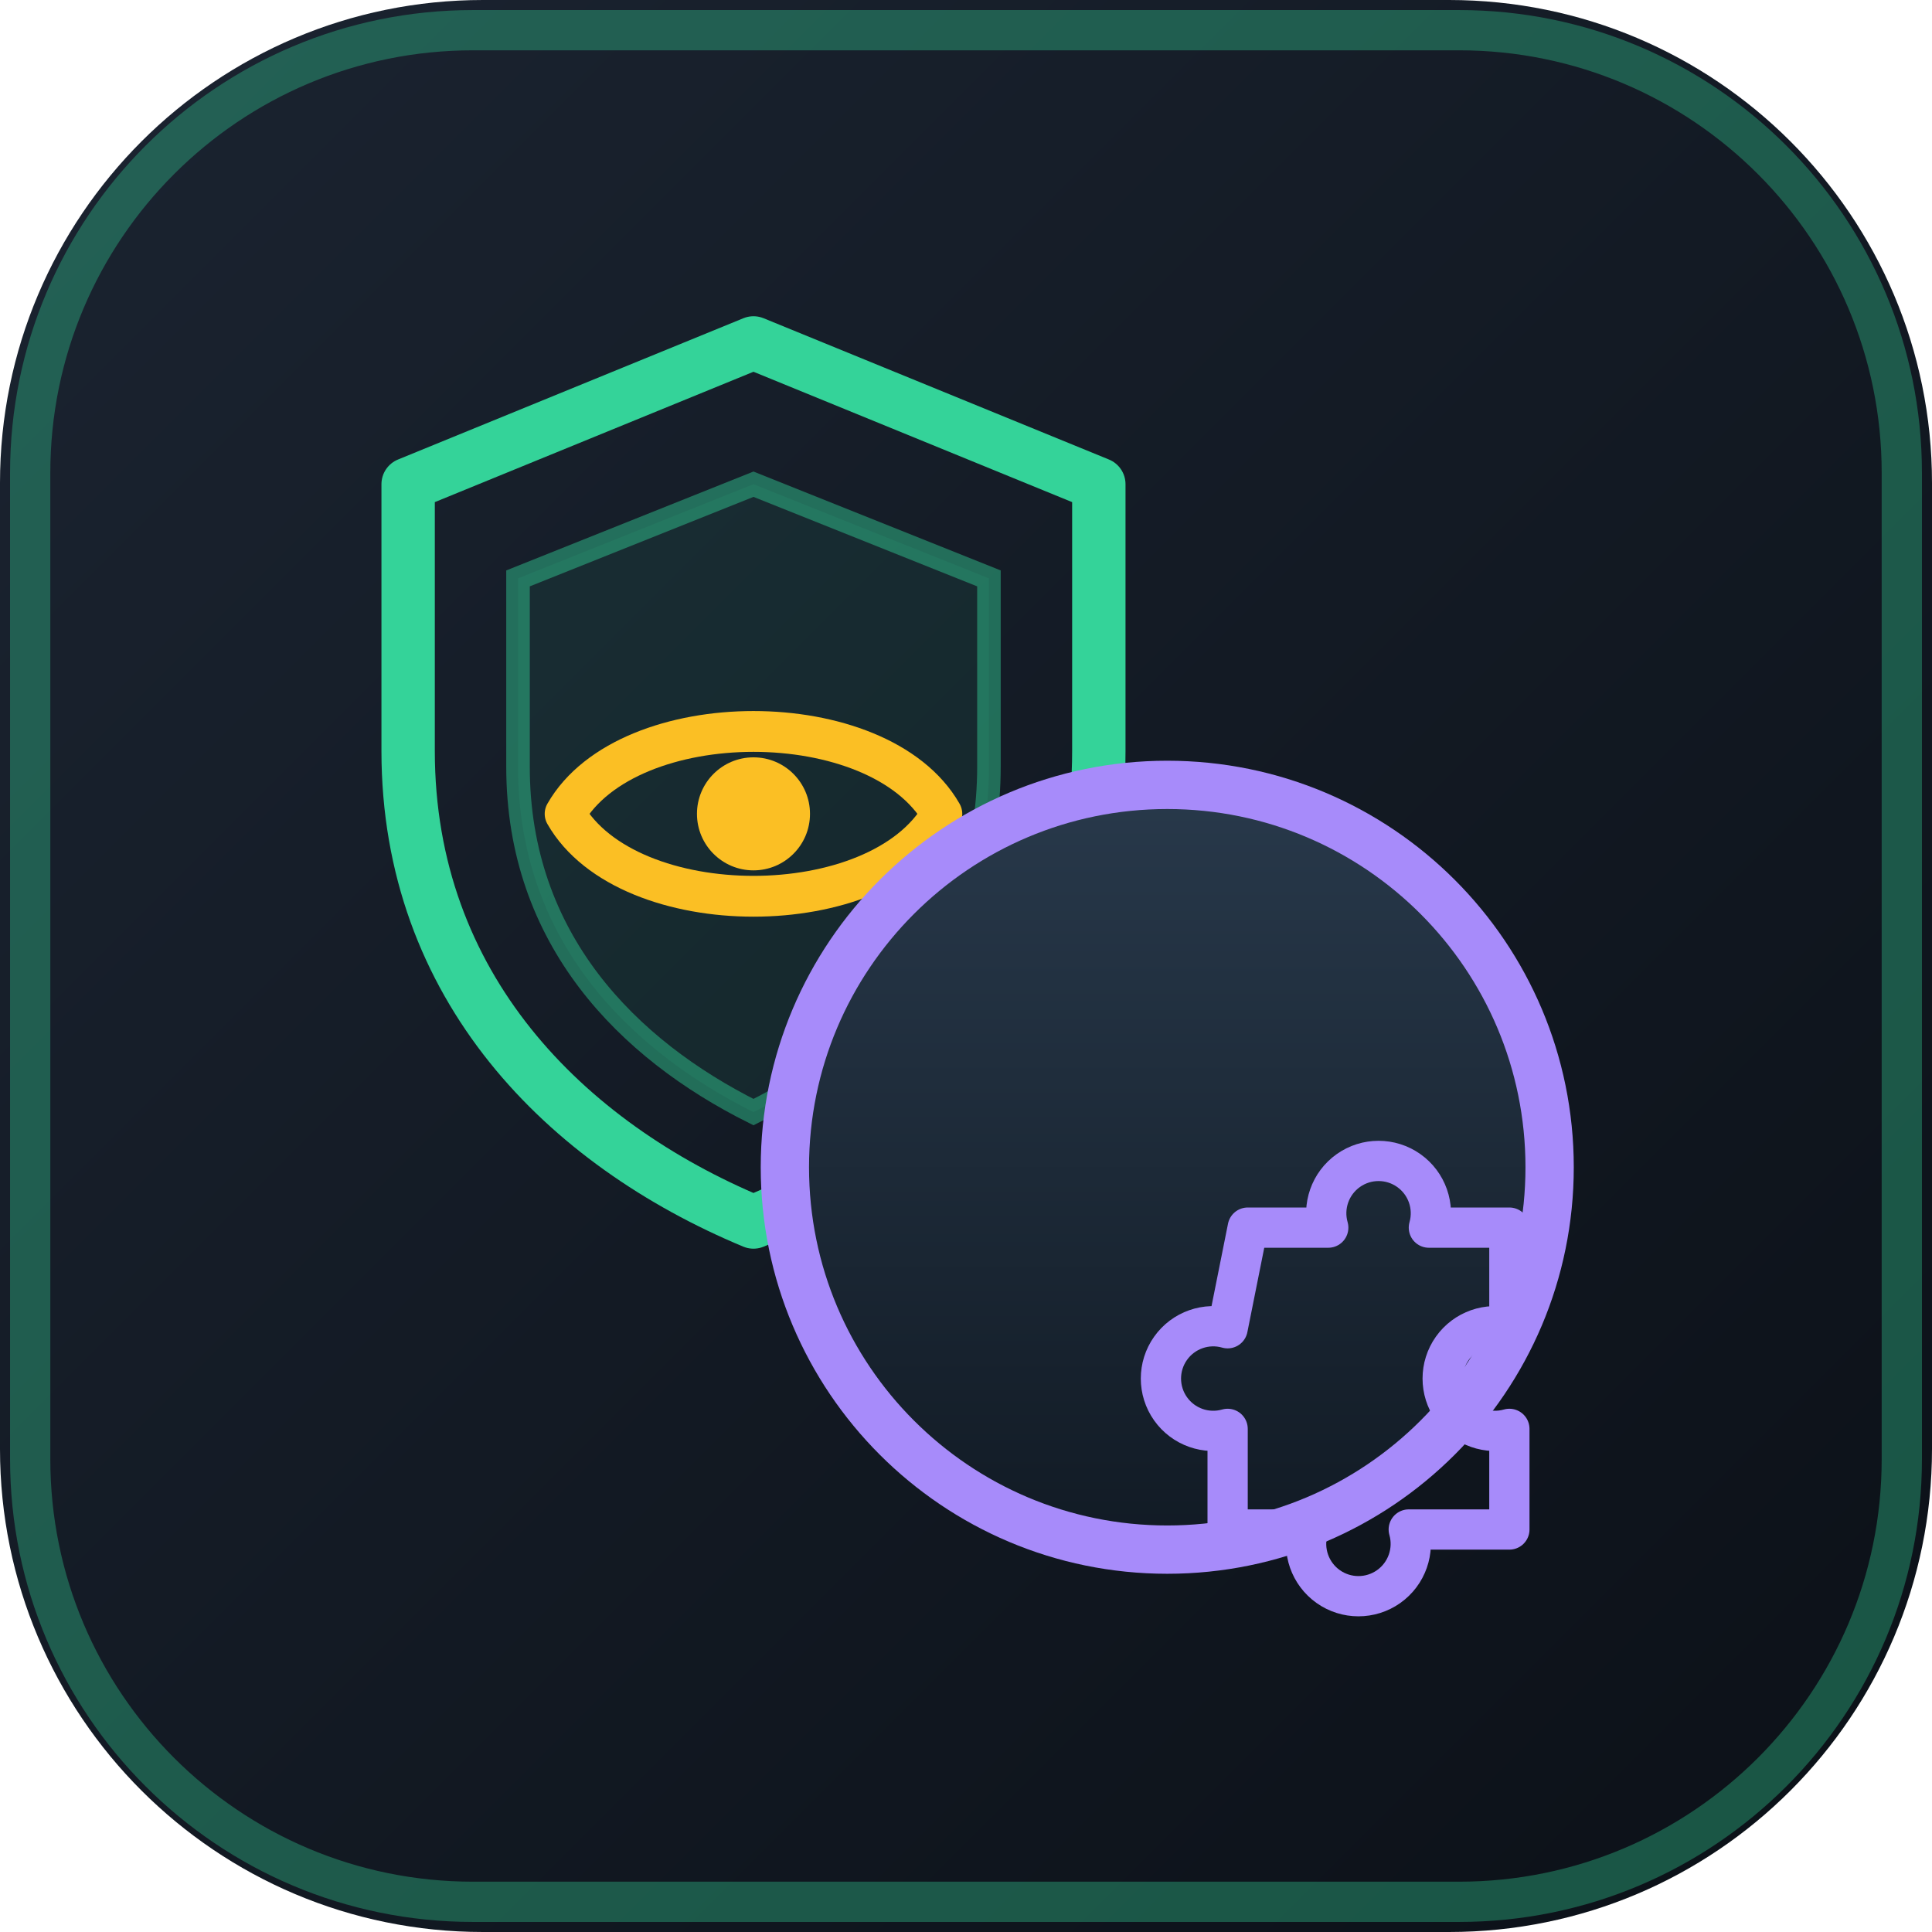
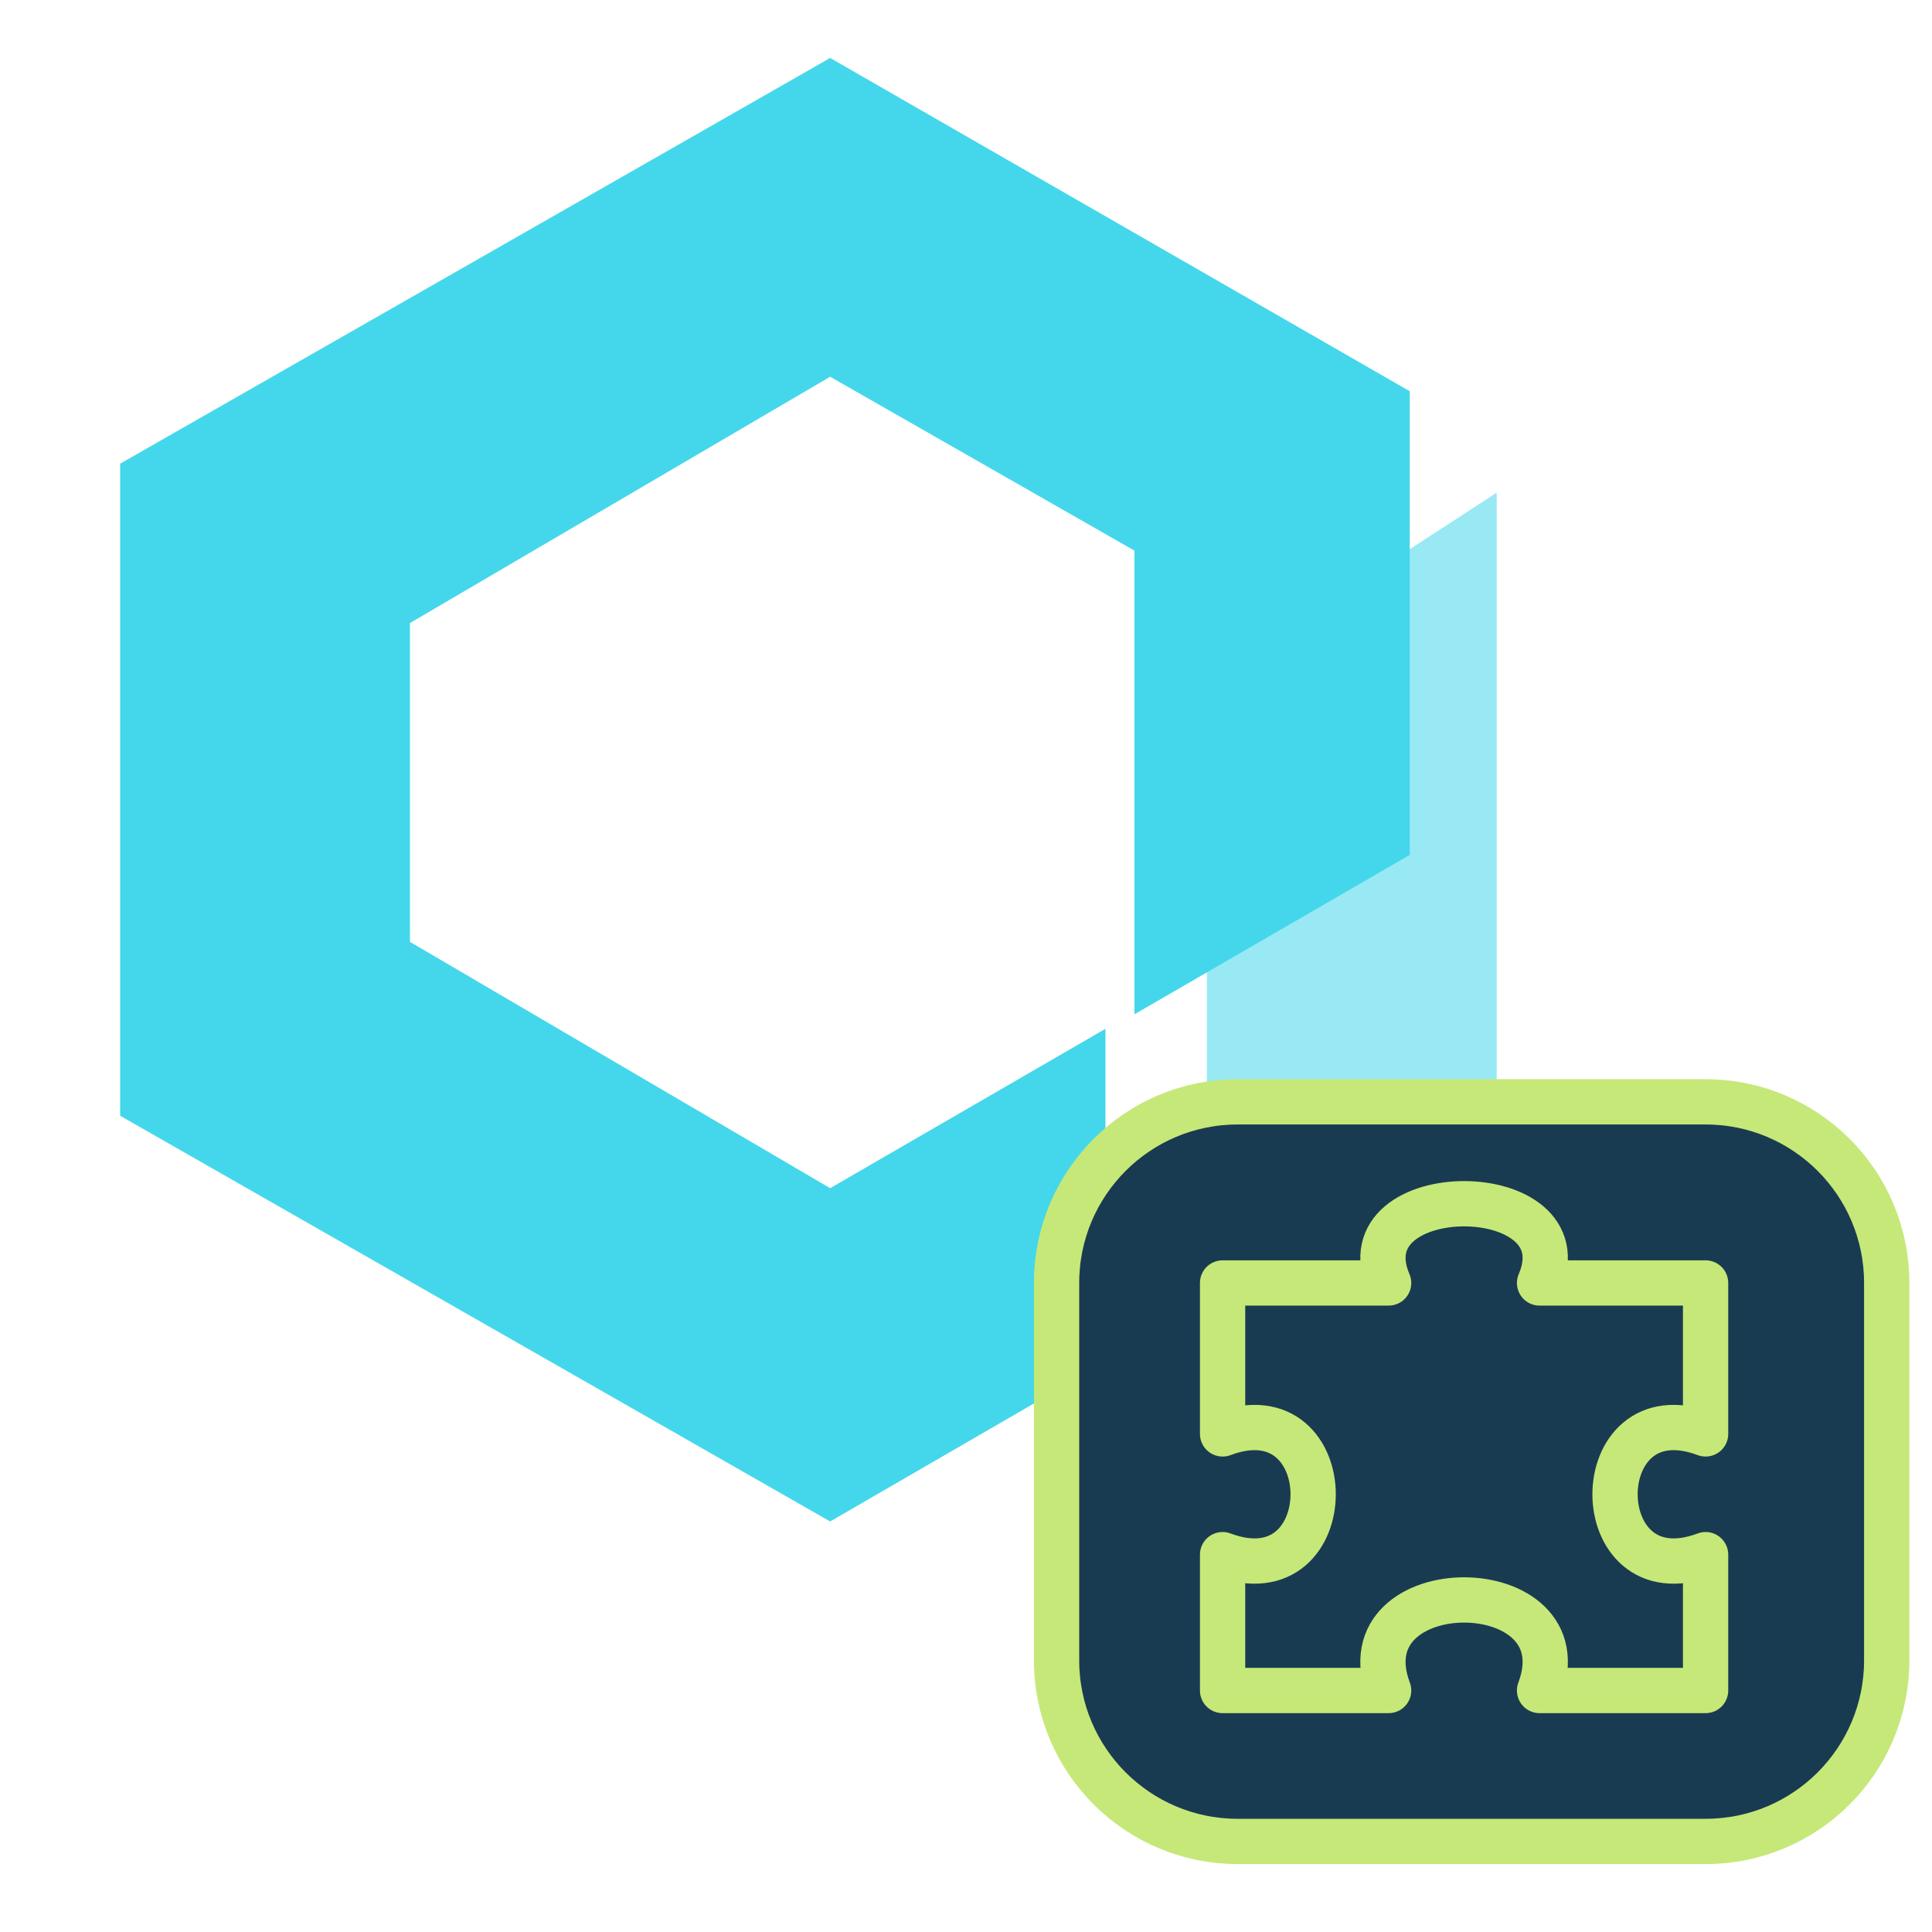
- <svg xmlns="http://www.w3.org/2000/svg" width="128" height="128" viewBox="0 0 96 96" role="img" aria-label="modesty-extensions">
-   <defs>
-     <linearGradient id="gmodestyextensions" x1="0" y1="0" x2="1" y2="1">
-       <stop offset="0" stop-color="#1b2431" />
-       <stop offset="1" stop-color="#0b1017" />
-     </linearGradient>
-     <linearGradient id="badge" x1="0" y1="0" x2="0" y2="1">
-       <stop offset="0" stop-color="#28394b" />
-       <stop offset="1" stop-color="#111a24" />
-     </linearGradient>
-   </defs>
-   <rect width="96" height="96" rx="24" fill="url(#gmodestyextensions)" />
-   <rect x="1.5" y="1.5" width="93" height="93" rx="22" fill="none" stroke="#34d399" stroke-opacity=".35" stroke-width="2" />
-   <g transform="translate(0 3) scale(0.78)">
-     <path d="M48 18 L70 27 v17 c0 15 -10 25 -22 30 -12 -5 -22 -15 -22 -30 V27 z" fill="none" stroke="#34d399" stroke-width="3.4" stroke-linejoin="round" />
-     <path d="M48 27 L63 33 v12 c0 11 -7 18 -15 22 -8 -4 -15 -11 -15 -22 V33 z" fill="#34d399" fill-opacity=".08" stroke="#34d399" stroke-opacity=".45" stroke-width="1.5" />
-     <path d="M36 48 c4 -7 20 -7 24 0 -4 7 -20 7 -24 0 z" fill="none" stroke="#fbbf24" stroke-width="2.6" stroke-linejoin="round" />
-     <circle cx="48" cy="48" r="3.6" fill="#fbbf24" />
+ <svg xmlns="http://www.w3.org/2000/svg" width="128" height="128" viewBox="0 0 128 128" role="img" aria-labelledby="title">
+   <g transform="translate(7 0) scale(.96)" fill="#44D7EB">
+     <path d="M50 4L90 27V59L71 70V38L50 26L21 43V65L50 82L69 71V94L50 105L1 77V32Z" />
+     <path d="M96 34V86L76 98V47Z" opacity=".55" />
  </g>
-   <g transform="translate(58 58)">
-     <circle r="19" fill="url(#badge)" stroke="#a78bfa" stroke-width="2.4" />
-     <g color="#a78bfa" transform="translate(-10 -10)">
-       <path d="M14 13 h4 a2.6 2.6 0 1 1 5 0 h4 v5 a2.6 2.6 0 1 0 0 5 v5 h-5 a2.6 2.6 0 1 1 -5 0 h-4 v-5 a2.6 2.6 0 1 1 0 -5 z" fill="none" stroke="currentColor" stroke-width="2" stroke-linejoin="round" />
-     </g>
+   <rect x="70" y="73" width="55" height="49" rx="12" fill="#193B51" stroke="#C6E878" stroke-width="3" />
+   <g transform="translate(77 81)" fill="none" stroke="#C6E878" stroke-width="3" stroke-linecap="round" stroke-linejoin="round">
+     <path d="M4 4H15C12 -3 28 -3 25 4H36V14C28 11 28 25 36 22V31H25C28 23 12 23 15 31H4V22C12 25 12 11 4 14Z" />
  </g>
</svg>
